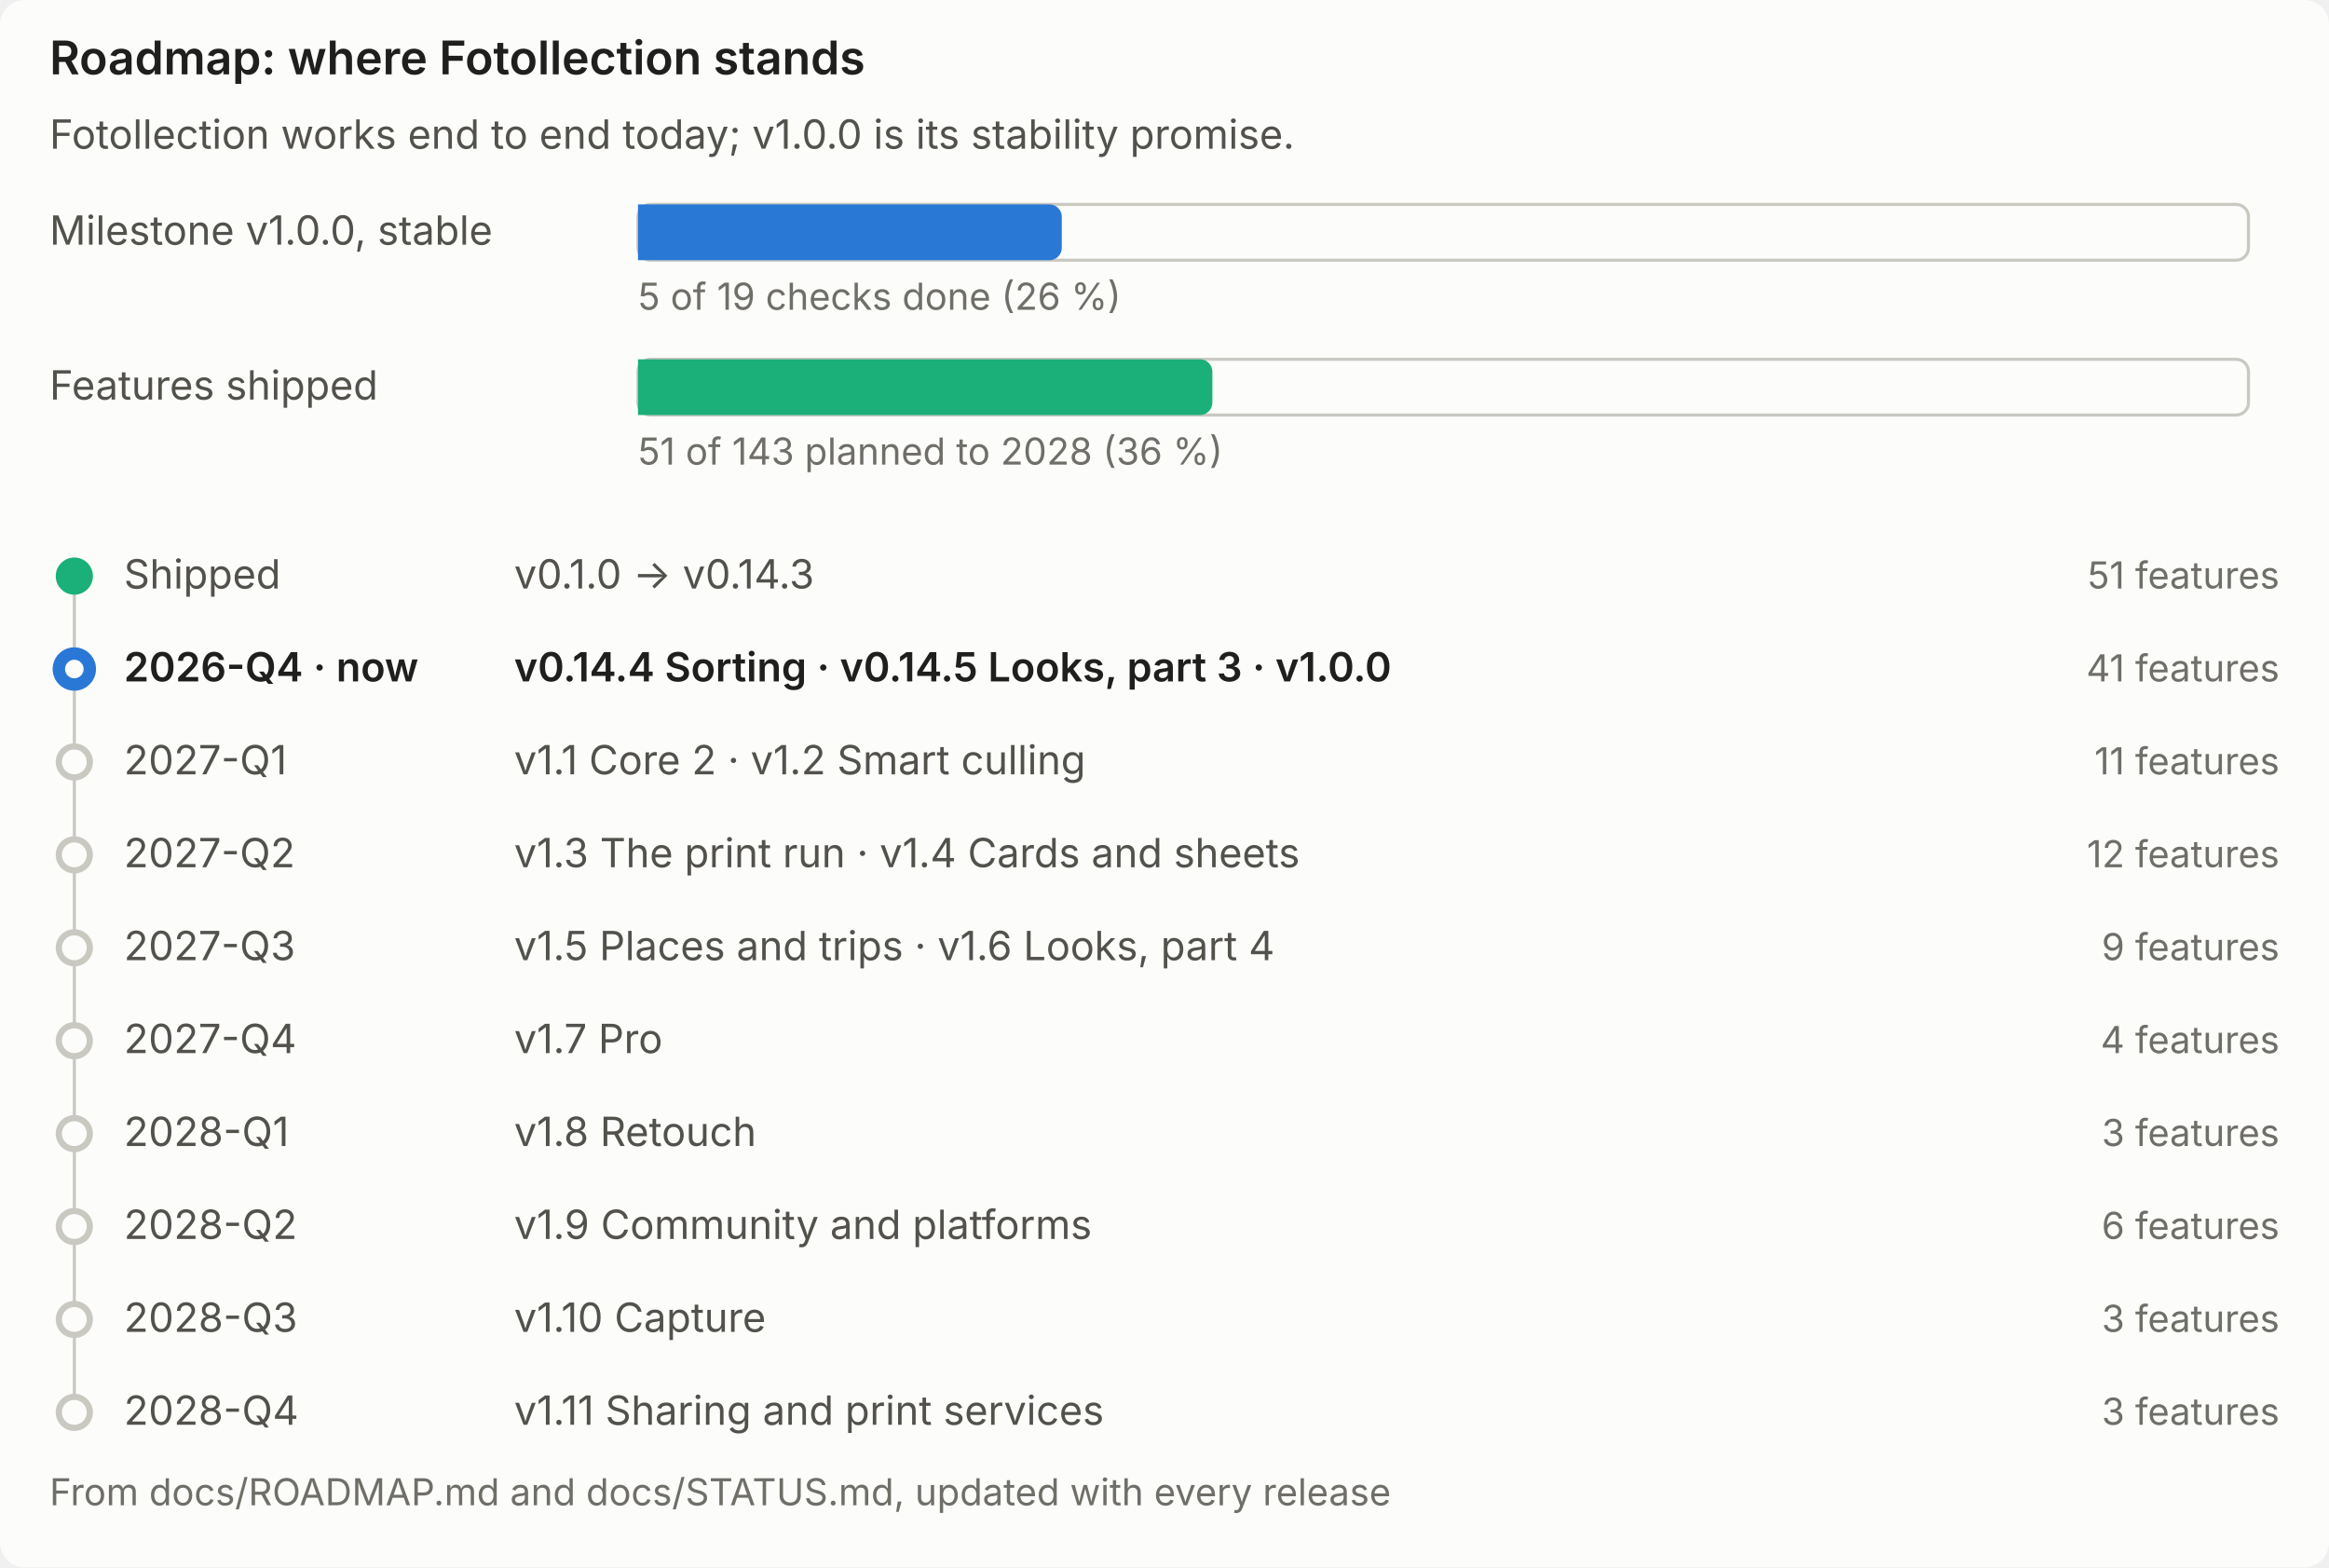
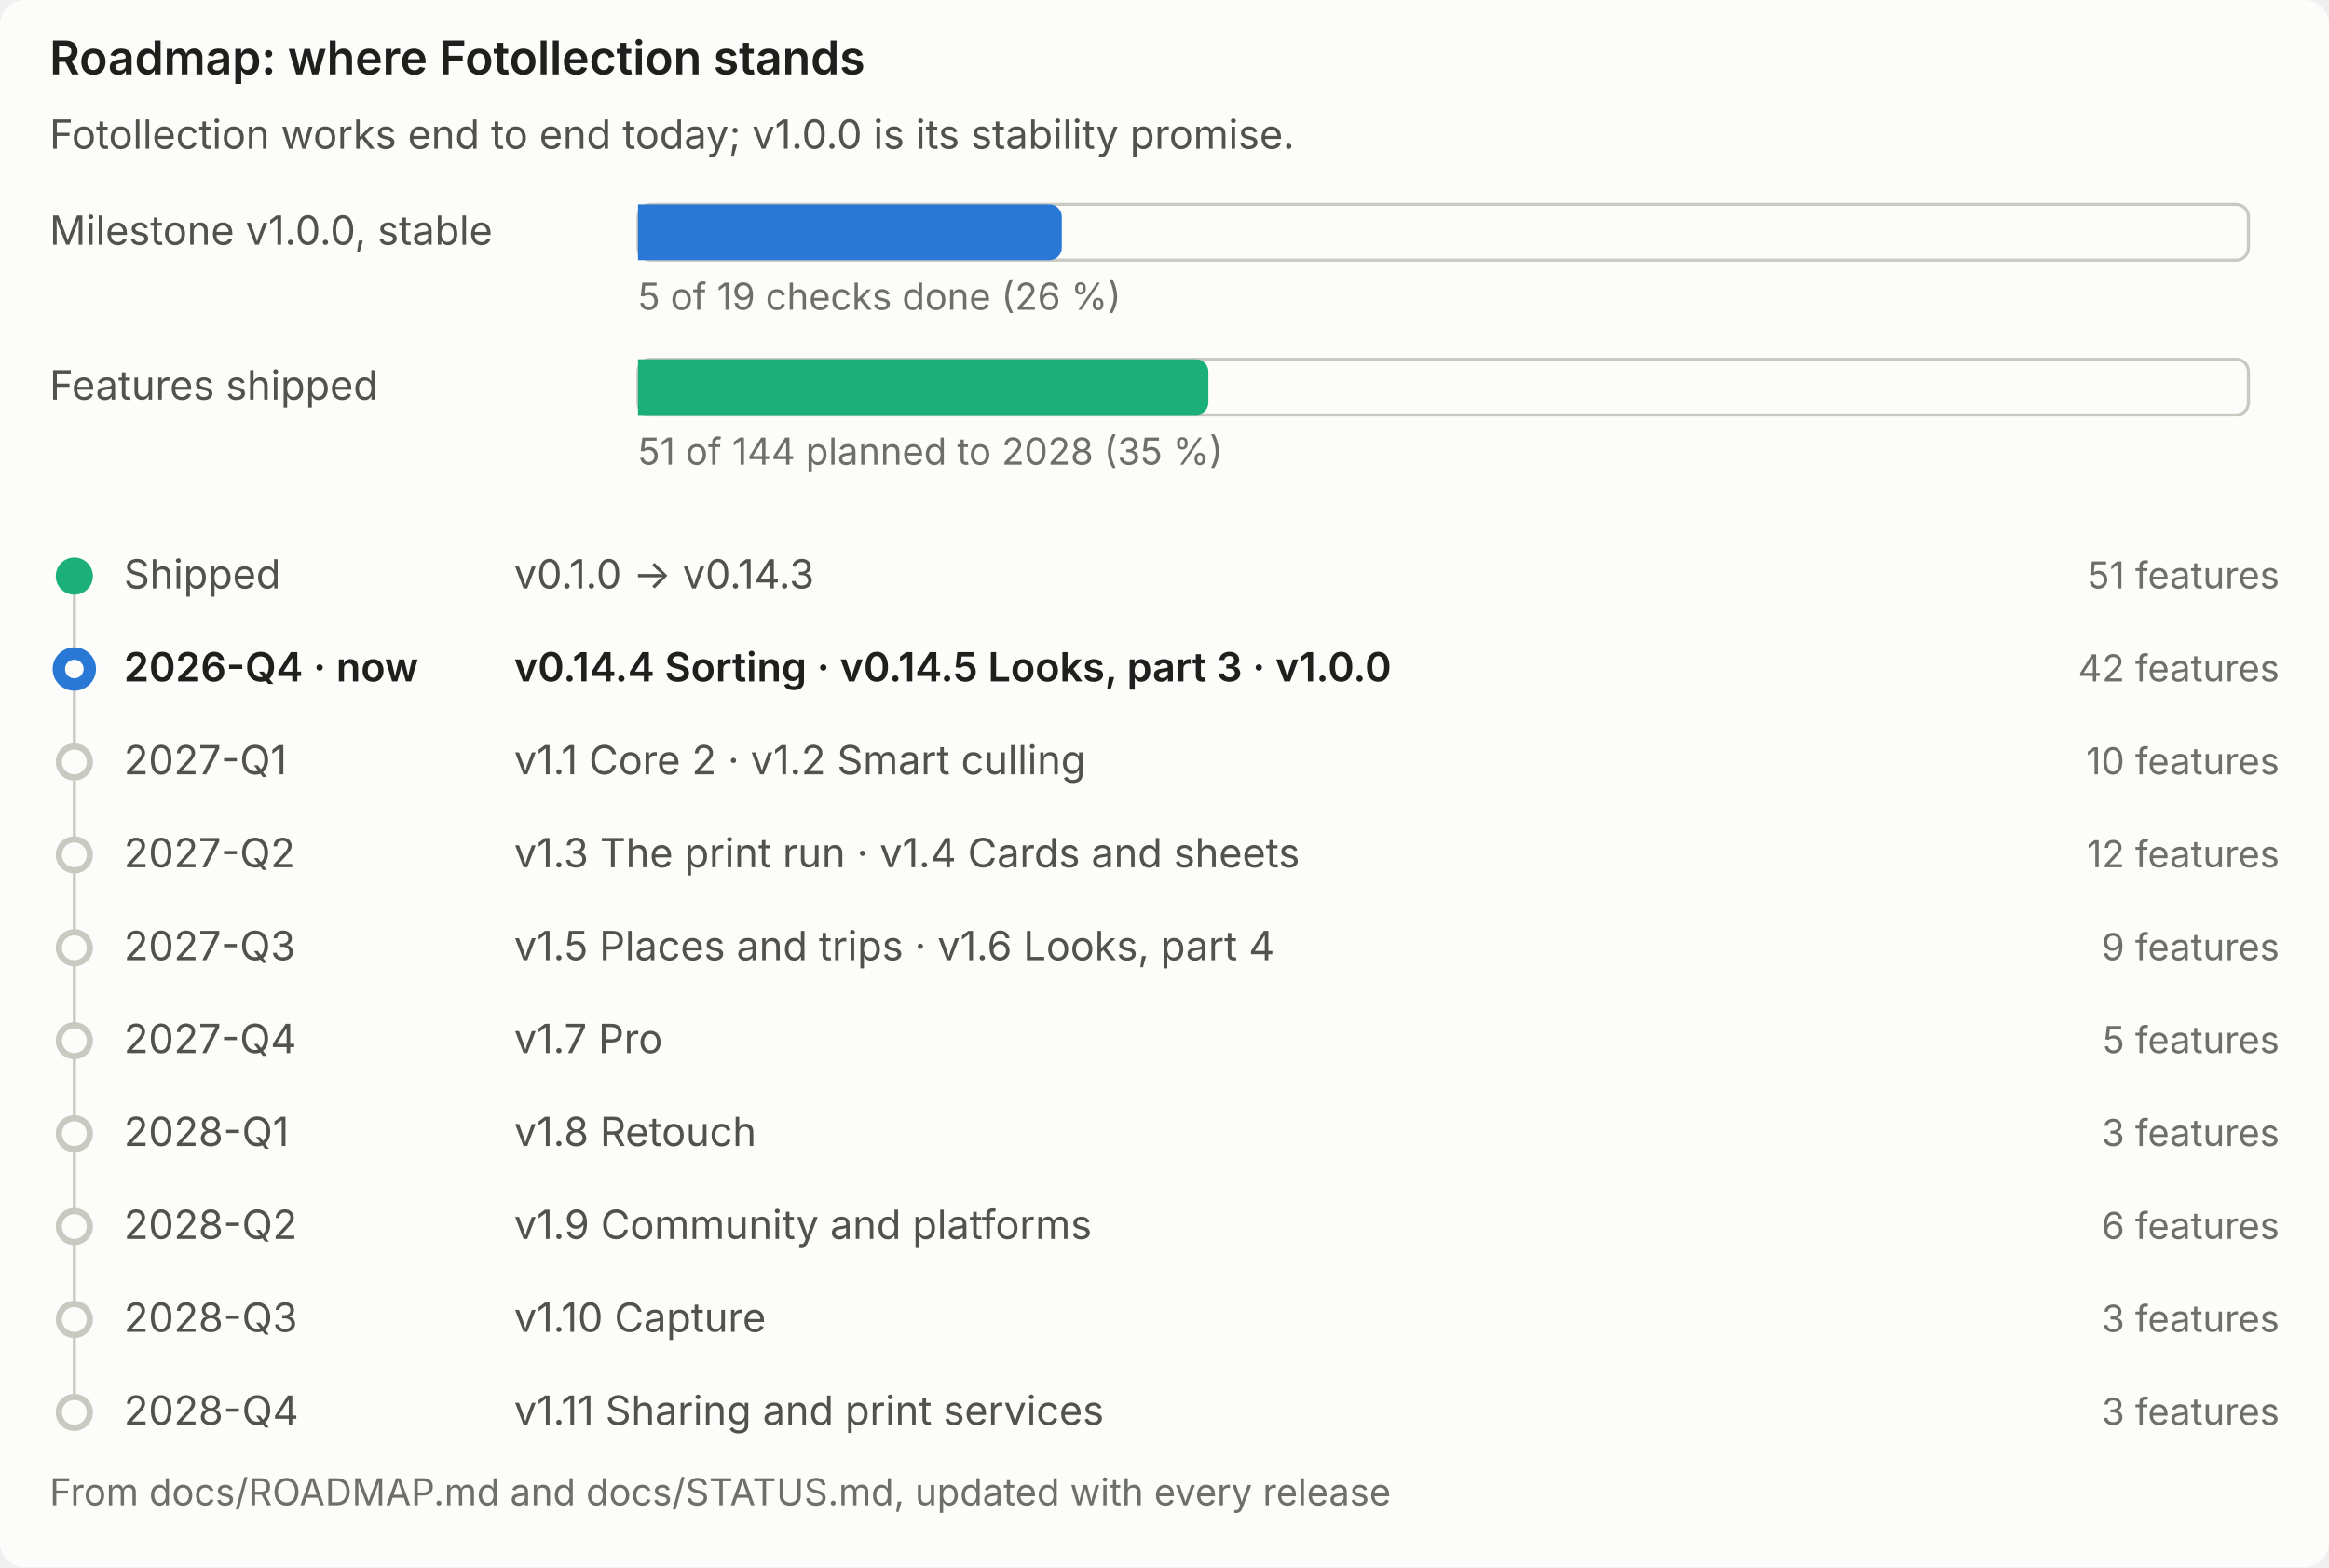
<svg xmlns="http://www.w3.org/2000/svg" viewBox="-16 -16 752 506" width="752" height="506" role="img" aria-labelledby="t d">
  <style>
  .bg{fill:#fcfcfb} .t1{fill:#1f1f1e;font:600 13px system-ui,-apple-system,Segoe UI,sans-serif}
  .t2{fill:#52514c;font:13px system-ui,-apple-system,Segoe UI,sans-serif}
  .t3{fill:#6f6e68;font:12px system-ui,-apple-system,Segoe UI,sans-serif}
  .h{font-size:15px} .num{font-variant-numeric:tabular-nums} .axis{stroke:#c9c8c1;stroke-width:1}
  .ref{stroke:#52514c;stroke-width:1.5;stroke-dasharray:4 3} .refw{stroke:#eb6834;stroke-width:1.5;stroke-dasharray:4 3}
  .s1{fill:#2a78d6} .old{fill-opacity:.45} .s2{fill:#eb6834} .s3{fill:#1baf7a} .s4{fill:#eda100} .s5{fill:#e87ba4} .gap{stroke:#fcfcfb;stroke-width:2}
  .in{fill:#fff}
  @media (prefers-color-scheme: dark){
    .bg{fill:#1a1a19} .t1{fill:#f0efec} .t2{fill:#c3c2b7} .t3{fill:#9d9c93} .axis{stroke:#45443f}
    .ref{stroke:#c3c2b7} .refw{stroke:#d95926}
    .s1{fill:#3987e5} .s2{fill:#d95926} .s3{fill:#199e70} .s4{fill:#c98500} .s5{fill:#d55181} .gap{stroke:#1a1a19}
  }
</style>
  <rect class="bg" x="-16" y="-16" width="752" height="506" rx="8" />
  <text class="t1 h" x="0" y="8">Roadmap: where Fotollection stands</text>
  <text class="t2" x="0" y="32">Fotollection works end to end today; v1.0.0 is its stability promise.</text>
  <text class="t2" x="0" y="63">Milestone v1.0.0, stable</text>
  <rect class="axis" x="190" y="50" width="520" height="18" rx="4" fill="none" />
  <path class="s1" d="M190 50h132.842a4 4 0 0 1 4 4v10a4 4 0 0 1 -4 4h-132.842z" />
  <text class="t3 num" x="190" y="84">5 of 19 checks done (26 %)</text>
  <text class="t2" x="0" y="113">Features shipped</text>
  <rect class="axis" x="190" y="100" width="520" height="18" rx="4" fill="none" />
-   <path class="s3" d="M190 100h181.455a4 4 0 0 1 4 4v10a4 4 0 0 1 -4 4h-181.455z" />
-   <text class="t3 num" x="190" y="134">51 of 143 planned to 2028 (36 %)</text>
+   <path class="s3" d="M190 100h180.167a4 4 0 0 1 4 4v10a4 4 0 0 1 -4 4h-180.167z" />
+   <text class="t3 num" x="190" y="134">51 of 144 planned to 2028 (35 %)</text>
  <line class="axis" x1="8" x2="8" y1="170" y2="440" />
  <circle class="s3" cx="8" cy="170" r="6" />
  <text class="t2" x="24" y="174">Shipped</text>
  <text class="t2" x="150" y="174">v0.1.0 → v0.14.3</text>
  <text class="t3 num" x="720" y="174" text-anchor="end">51 features</text>
  <circle class="s1" cx="8" cy="200" r="7" />
  <circle class="bg" cx="8" cy="200" r="3" />
  <text class="t1" x="24" y="204">2026-Q4 · now</text>
  <text class="t1" x="150" y="204">v0.14.4 Sorting · v0.14.5 Looks, part 3 · v1.0.0</text>
-   <text class="t3 num" x="720" y="204" text-anchor="end">41 features</text>
+   <text class="t3 num" x="720" y="204" text-anchor="end">42 features</text>
  <circle class="bg axis" cx="8" cy="230" r="5" style="stroke-width:2" />
  <text class="t2" x="24" y="234">2027-Q1</text>
  <text class="t2" x="150" y="234">v1.1 Core 2 · v1.2 Smart culling</text>
-   <text class="t3 num" x="720" y="234" text-anchor="end">11 features</text>
+   <text class="t3 num" x="720" y="234" text-anchor="end">10 features</text>
  <circle class="bg axis" cx="8" cy="260" r="5" style="stroke-width:2" />
  <text class="t2" x="24" y="264">2027-Q2</text>
  <text class="t2" x="150" y="264">v1.3 The print run · v1.4 Cards and sheets</text>
  <text class="t3 num" x="720" y="264" text-anchor="end">12 features</text>
  <circle class="bg axis" cx="8" cy="290" r="5" style="stroke-width:2" />
  <text class="t2" x="24" y="294">2027-Q3</text>
  <text class="t2" x="150" y="294">v1.5 Places and trips · v1.6 Looks, part 4</text>
  <text class="t3 num" x="720" y="294" text-anchor="end">9 features</text>
  <circle class="bg axis" cx="8" cy="320" r="5" style="stroke-width:2" />
  <text class="t2" x="24" y="324">2027-Q4</text>
  <text class="t2" x="150" y="324">v1.7 Pro</text>
-   <text class="t3 num" x="720" y="324" text-anchor="end">4 features</text>
+   <text class="t3 num" x="720" y="324" text-anchor="end">5 features</text>
  <circle class="bg axis" cx="8" cy="350" r="5" style="stroke-width:2" />
  <text class="t2" x="24" y="354">2028-Q1</text>
  <text class="t2" x="150" y="354">v1.8 Retouch</text>
  <text class="t3 num" x="720" y="354" text-anchor="end">3 features</text>
  <circle class="bg axis" cx="8" cy="380" r="5" style="stroke-width:2" />
  <text class="t2" x="24" y="384">2028-Q2</text>
  <text class="t2" x="150" y="384">v1.9 Community and platforms</text>
  <text class="t3 num" x="720" y="384" text-anchor="end">6 features</text>
  <circle class="bg axis" cx="8" cy="410" r="5" style="stroke-width:2" />
  <text class="t2" x="24" y="414">2028-Q3</text>
  <text class="t2" x="150" y="414">v1.10 Capture</text>
  <text class="t3 num" x="720" y="414" text-anchor="end">3 features</text>
  <circle class="bg axis" cx="8" cy="440" r="5" style="stroke-width:2" />
  <text class="t2" x="24" y="444">2028-Q4</text>
  <text class="t2" x="150" y="444">v1.11 Sharing and print services</text>
  <text class="t3 num" x="720" y="444" text-anchor="end">3 features</text>
  <text class="t3" x="0" y="470">From docs/ROADMAP.md and docs/STATUS.md, updated with every release</text>
</svg>
